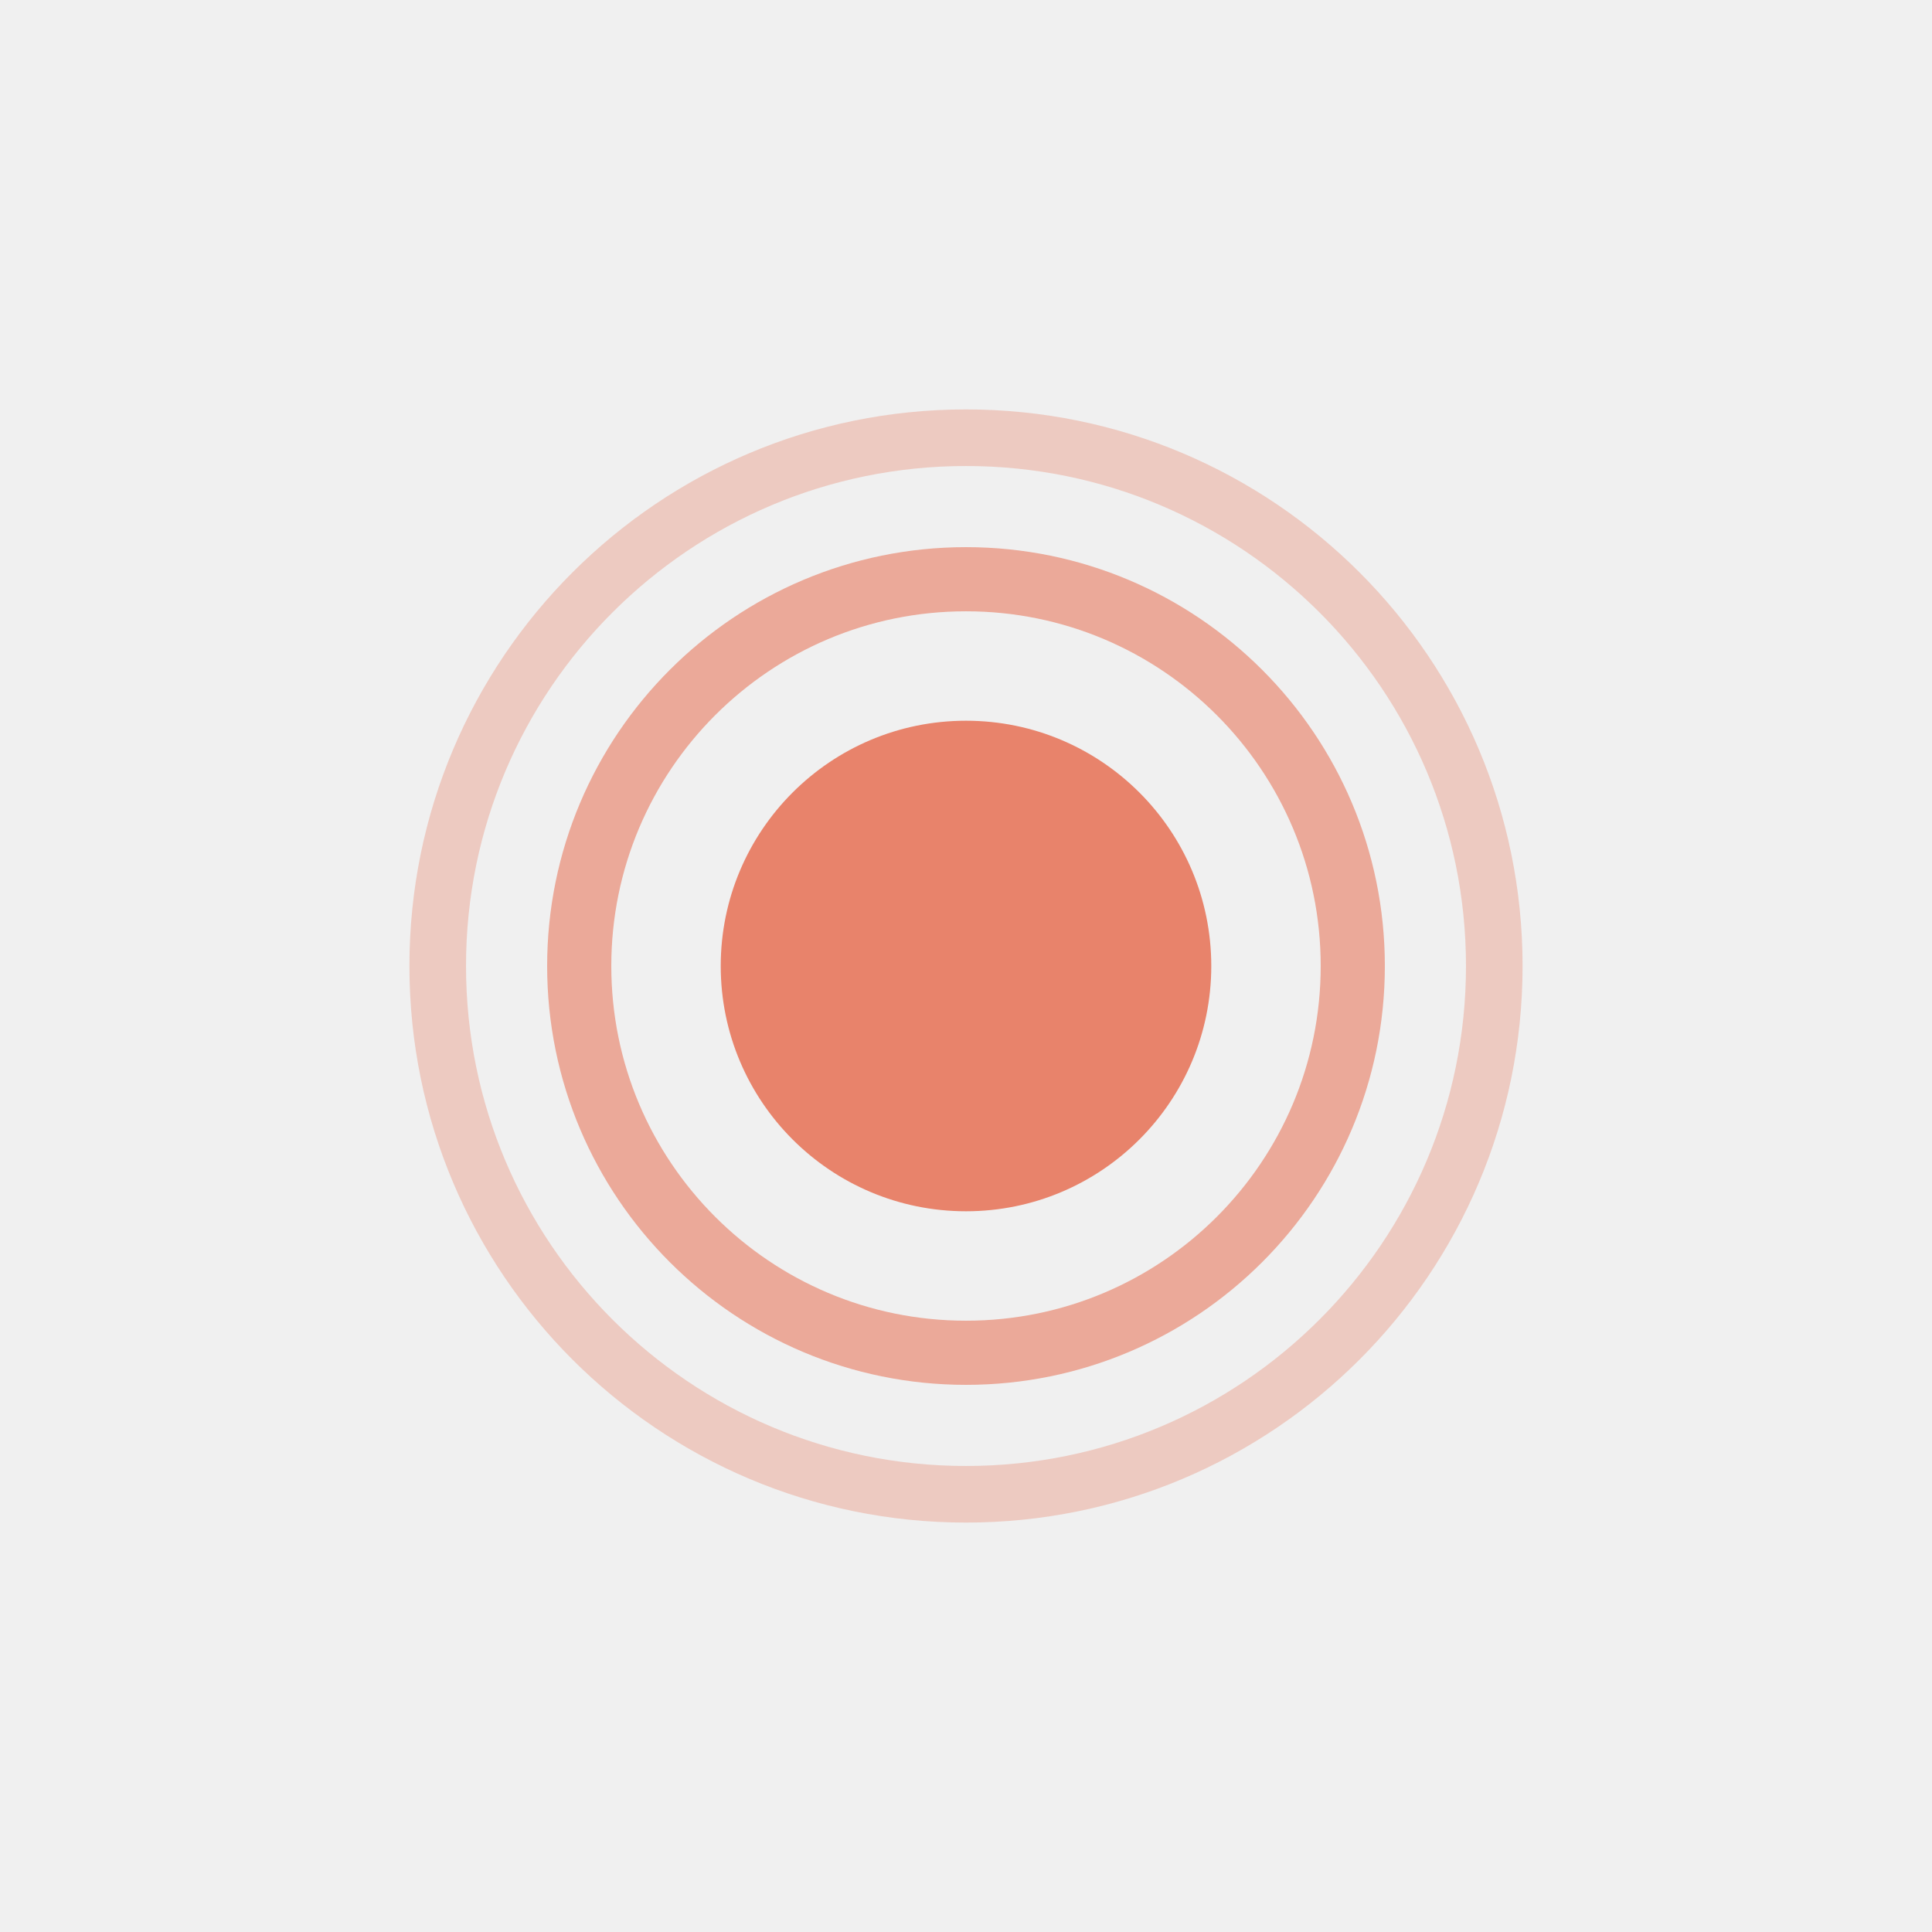
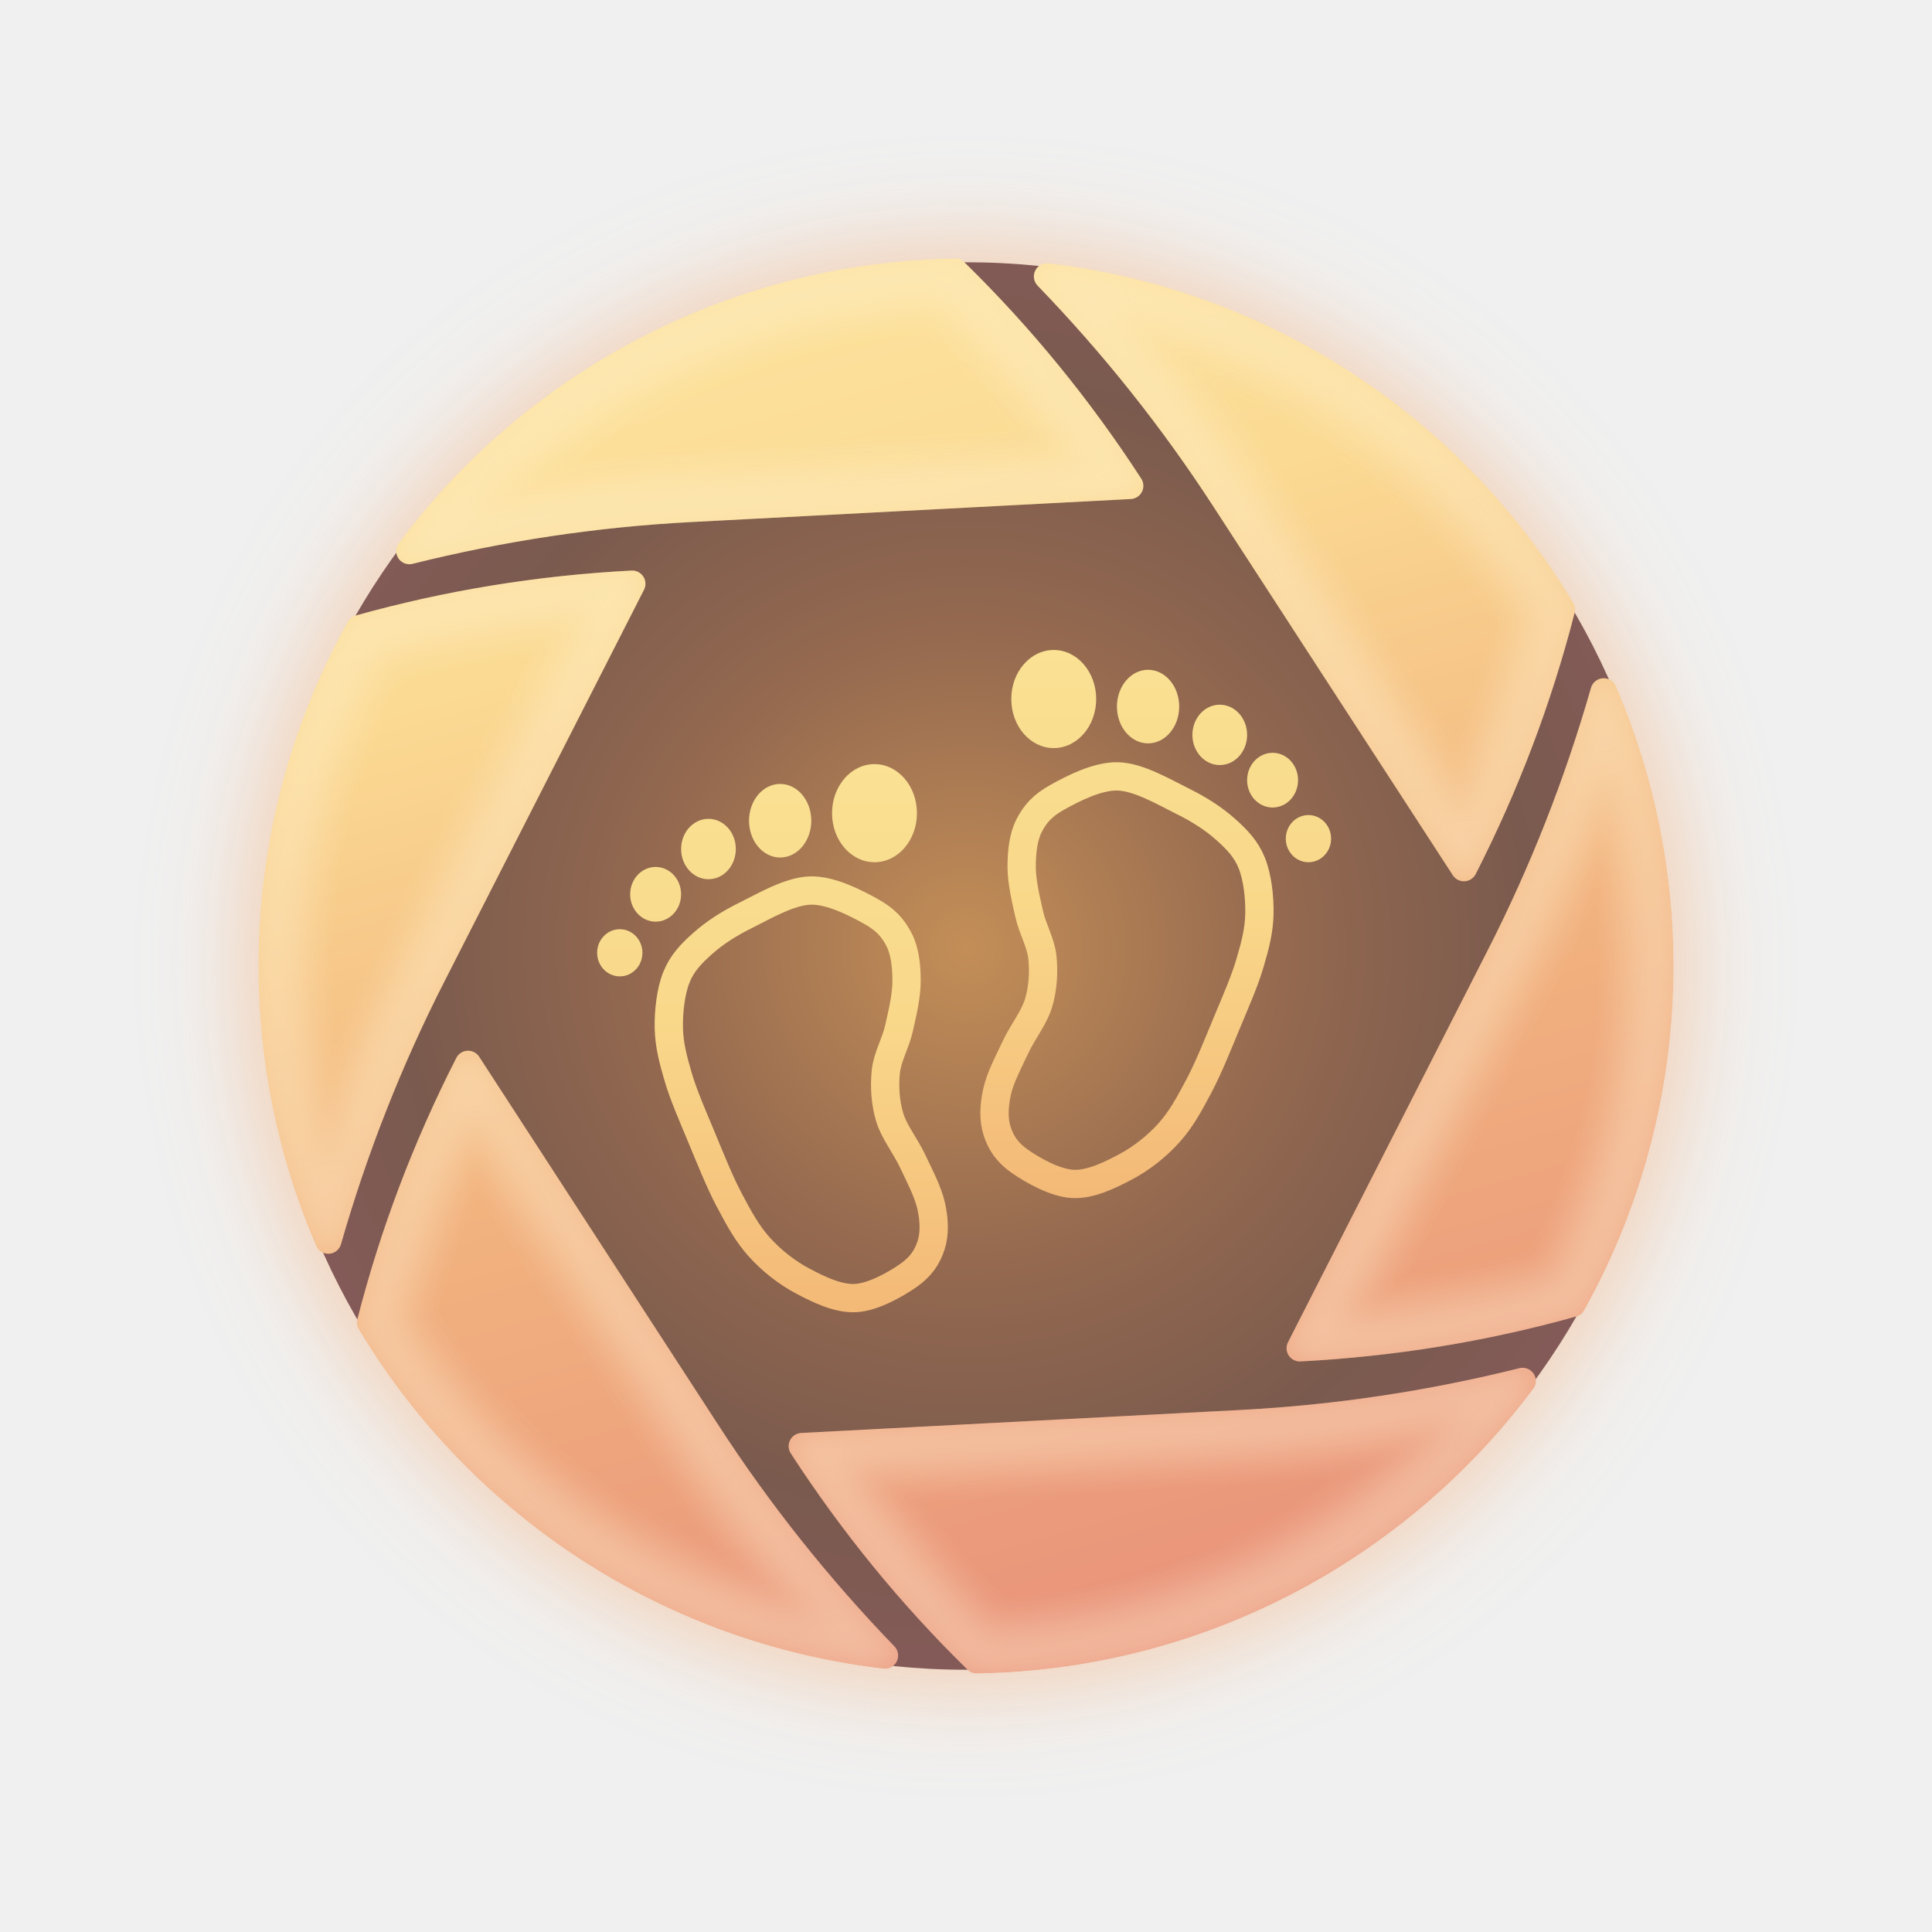
<svg xmlns="http://www.w3.org/2000/svg" viewBox="0 0 1024 1024" width="1024" height="1024">
-   <g fill="none" stroke="#E8836B">
-     <circle cx="512" cy="512" r="280" stroke-width="30" stroke-opacity="0.35" />
-     <circle cx="512" cy="512" r="205" stroke-width="34" stroke-opacity="0.65" />
+   <defs>
+     <linearGradient id="mwarm" x1="430" y1="137" x2="640" y2="887" gradientUnits="userSpaceOnUse">
+       <stop offset="0" stop-color="#FCE29D" />
+       <stop offset=".22" stop-color="#FBDA93" />
+       <stop offset=".55" stop-color="#F2B47F" />
+       <stop offset="1" stop-color="#E8907A" />
+     </linearGradient>
+     <radialGradient id="mcore" cx="512" cy="502" r="375" gradientUnits="userSpaceOnUse">
+       <stop offset="0" stop-color="#C38E57" />
+       <stop offset=".45" stop-color="#94694F" />
+       <stop offset=".8" stop-color="#7A5A4E" />
+       <stop offset="1" stop-color="#835A57" />
+     </radialGradient>
+     <linearGradient id="mfeet" x1="0" y1="340" x2="0" y2="700" gradientUnits="userSpaceOnUse">
+       <stop offset="0" stop-color="#FAE597" />
+       <stop offset=".55" stop-color="#F9D88A" />
+       <stop offset="1" stop-color="#F3B776" />
+     </linearGradient>
+     <filter id="mglow" x="-30%" y="-30%" width="160%" height="160%">
+       <feGaussianBlur stdDeviation="26" />
+     </filter>
+     <filter id="msoft" x="-10%" y="-10%" width="120%" height="120%">
+       <feGaussianBlur stdDeviation="9" />
+     </filter>
+     <path id="mblade" d="M612.2 262.4Q575.1 198.1 525.5 144.2A368 368 0 0 0 228.9 276.9Q303.4 262.4 378.9 262.4Z" transform="rotate(-3 512 512)" />
+     <mask id="mblades" maskUnits="userSpaceOnUse" x="0" y="0" width="1024" height="1024">
+       <g fill="#fff" stroke="#fff" stroke-width="14" stroke-linejoin="round">
+         <use href="#mblade" />
+         <use href="#mblade" transform="rotate(60 512 512)" />
+         <use href="#mblade" transform="rotate(120 512 512)" />
+         <use href="#mblade" transform="rotate(180 512 512)" />
+         <use href="#mblade" transform="rotate(240 512 512)" />
+         <use href="#mblade" transform="rotate(300 512 512)" />
+       </g>
+     </mask>
+     <mask id="mrim" maskUnits="userSpaceOnUse" x="0" y="0" width="1024" height="1024">
+       <g fill="#000" stroke="#fff" stroke-width="22" stroke-linejoin="round" filter="url(#msoft)">
+         <use href="#mblade" />
+         <use href="#mblade" transform="rotate(60 512 512)" />
+         <use href="#mblade" transform="rotate(120 512 512)" />
+         <use href="#mblade" transform="rotate(180 512 512)" />
+         <use href="#mblade" transform="rotate(240 512 512)" />
+         <use href="#mblade" transform="rotate(300 512 512)" />
+       </g>
+     </mask>
+   </defs>
+   <circle cx="512" cy="512" r="379" fill="#F4B27F" opacity=".6" filter="url(#mglow)" />
+   <circle cx="512" cy="512" r="373" fill="url(#mcore)" />
+   <circle cx="512" cy="512" r="375" fill="url(#mwarm)" mask="url(#mblades)" />
+   <g mask="url(#mblades)">
+     <circle cx="512" cy="512" r="375" fill="#FFF3D6" opacity=".4" mask="url(#mrim)" />
  </g>
-   <circle cx="512" cy="512" r="130" fill="#E8836B" />
+   <g fill="url(#mfeet)" transform="translate(1.5 2)">
+     <g id="mfoot">
+       <path d="M428 470C439 469.7 452.2 476.7 460 481C467.8 485.3 471.8 489.8 475 496C478.2 502.2 479 510.2 479 518C479 525.8 476.8 535 475 543C473.2 551 468.8 558.2 468 566C467.2 573.8 467.7 582.2 470 590C472.3 597.8 478.3 605.2 482 613C485.7 620.8 490.3 629.5 492 637C493.7 644.5 494 651.8 492 658C490 664.2 486.7 669.3 480 674C473.3 678.7 461.3 685.5 452 686C442.7 686.5 432.5 681.5 424 677C415.5 672.5 407.5 666.2 401 659C394.5 651.8 390.2 643.8 385 634C379.8 624.2 374.5 610.8 370 600C365.5 589.2 360.8 578.5 358 569C355.2 559.5 353.2 551.8 353 543C352.8 534.2 354 523.5 357 516C360 508.5 364.8 503.5 371 498C377.2 492.5 384.5 487.7 394 483C403.5 478.3 417 470.3 428 470Z" fill="none" stroke="url(#mfeet)" stroke-width="15" />
+       <ellipse cx="462" cy="429" rx="22.5" ry="26" />
+       <ellipse cx="412" cy="433" rx="16.5" ry="19.5" />
+       <ellipse cx="374" cy="448" rx="14.5" ry="16" />
+       <ellipse cx="346" cy="472" rx="13.5" ry="14.5" />
+       <ellipse cx="327" cy="503" rx="12" ry="12.5" />
+     </g>
+     <use href="#mfoot" transform="translate(1019 -60.5) scale(-1 1)" />
+   </g>
</svg>
